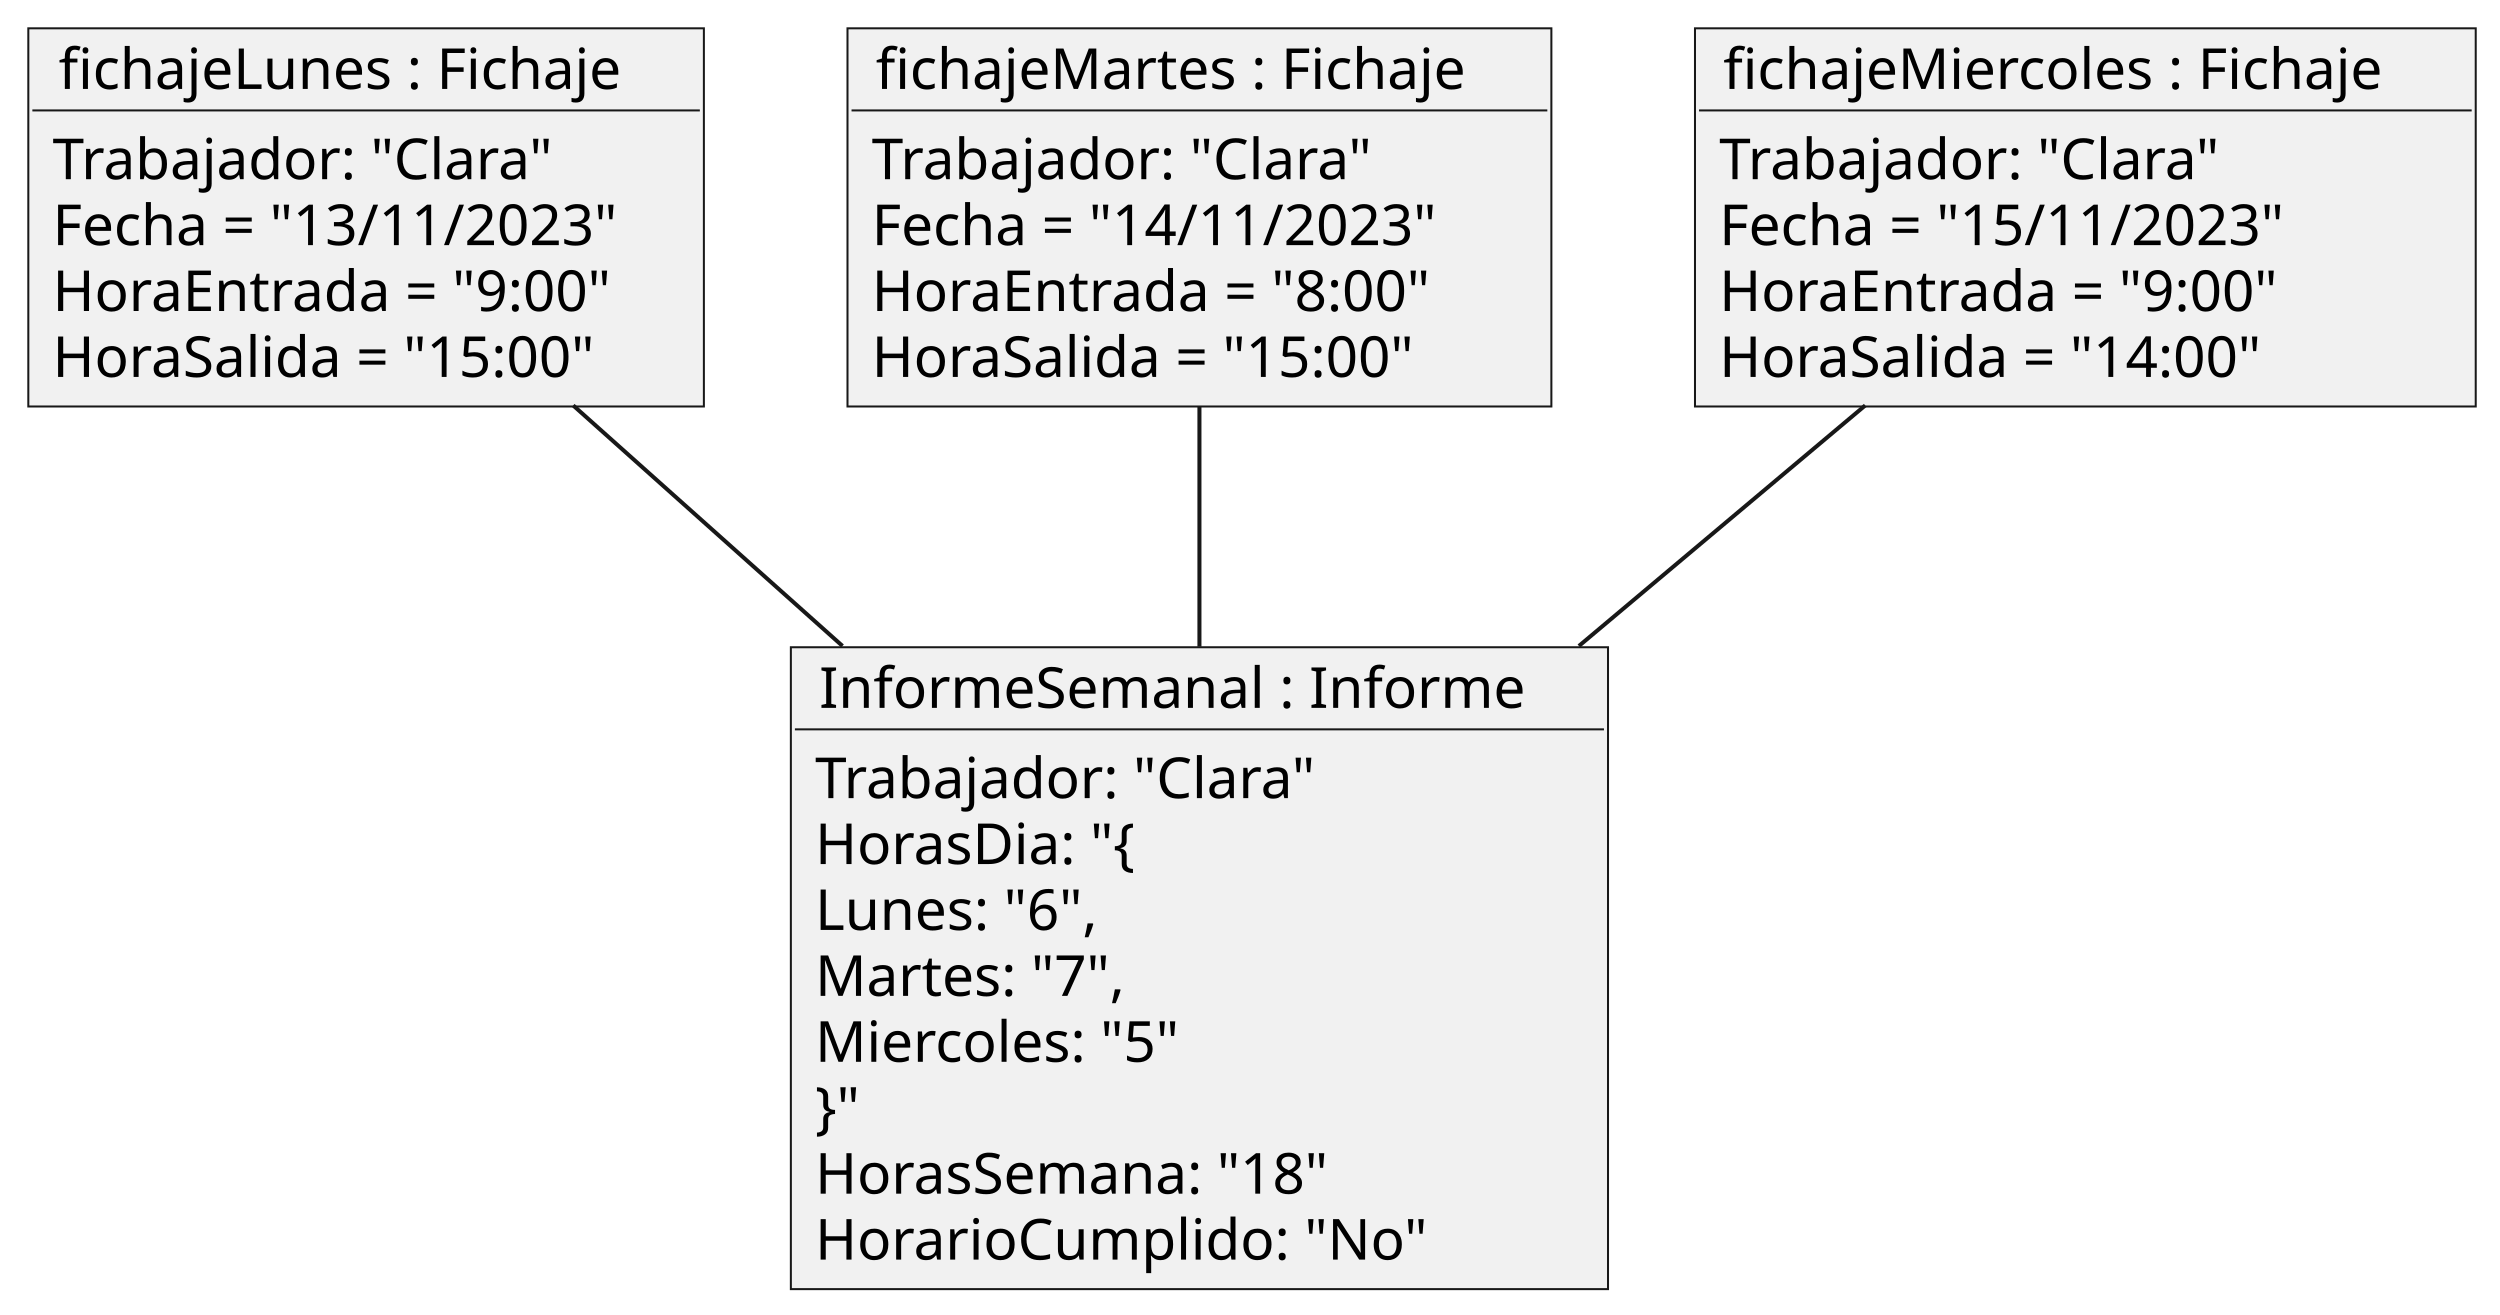
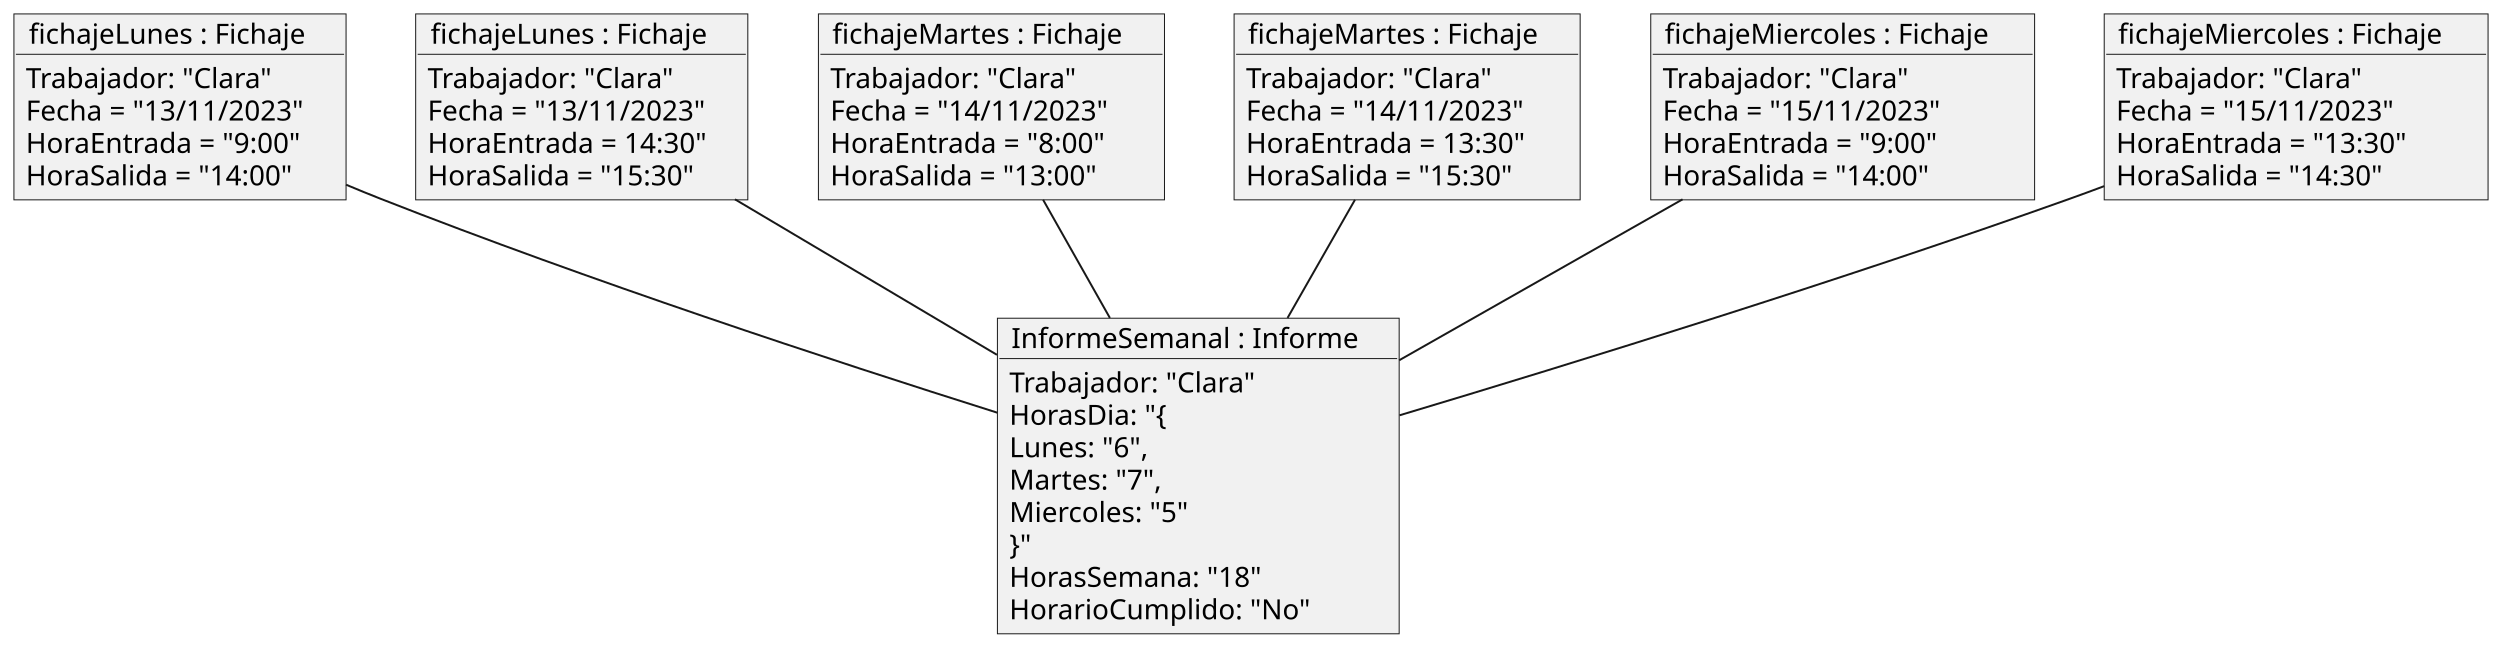
- <svg xmlns="http://www.w3.org/2000/svg" contentStyleType="text/css" height="325px" preserveAspectRatio="none" style="width:618px;height:325px;background:#FFFFFF;" version="1.1" viewBox="0 0 618 325" width="618px" zoomAndPan="magnify">
+ <svg xmlns="http://www.w3.org/2000/svg" contentStyleType="text/css" height="325px" preserveAspectRatio="none" style="width:1257px;height:325px;background:#FFFFFF;" version="1.1" viewBox="0 0 1257 325" width="1257px" zoomAndPan="magnify">
  <defs />
  <g>
-     <g id="elem_FichajeLunes">
+     <g id="elem_FichajeLunes1">
      <rect fill="#F1F1F1" height="93.484" style="stroke:#181818;stroke-width:0.5;" width="167" x="7" y="7" />
      <text fill="#000000" font-family="sans-serif" font-size="14" lengthAdjust="spacing" textLength="152" x="14.5" y="21.995">fichajeLunes : Fichaje</text>
      <line style="stroke:#181818;stroke-width:0.5;" x1="8" x2="173" y1="27.297" y2="27.297" />
      <text fill="#000000" font-family="sans-serif" font-size="14" lengthAdjust="spacing" textLength="136" x="13" y="44.292">Trabajador: "Clara"</text>
      <text fill="#000000" font-family="sans-serif" font-size="14" lengthAdjust="spacing" textLength="155" x="13" y="60.589">Fecha = "13/11/2023"</text>
      <text fill="#000000" font-family="sans-serif" font-size="14" lengthAdjust="spacing" textLength="154" x="13" y="76.886">HoraEntrada = "9:00"</text>
-       <text fill="#000000" font-family="sans-serif" font-size="14" lengthAdjust="spacing" textLength="149" x="13" y="93.183">HoraSalida = "15:00"</text>
+       <text fill="#000000" font-family="sans-serif" font-size="14" lengthAdjust="spacing" textLength="148" x="13" y="93.183">HoraSalida = "14:00"</text>
    </g>
-     <g id="elem_FichajeMartes">
-       <rect fill="#F1F1F1" height="93.484" style="stroke:#181818;stroke-width:0.5;" width="174" x="209.5" y="7" />
-       <text fill="#000000" font-family="sans-serif" font-size="14" lengthAdjust="spacing" textLength="160" x="216.5" y="21.995">fichajeMartes : Fichaje</text>
-       <line style="stroke:#181818;stroke-width:0.5;" x1="210.5" x2="382.5" y1="27.297" y2="27.297" />
-       <text fill="#000000" font-family="sans-serif" font-size="14" lengthAdjust="spacing" textLength="136" x="215.5" y="44.292">Trabajador: "Clara"</text>
-       <text fill="#000000" font-family="sans-serif" font-size="14" lengthAdjust="spacing" textLength="154" x="215.5" y="60.589">Fecha = "14/11/2023"</text>
-       <text fill="#000000" font-family="sans-serif" font-size="14" lengthAdjust="spacing" textLength="153" x="215.5" y="76.886">HoraEntrada = "8:00"</text>
-       <text fill="#000000" font-family="sans-serif" font-size="14" lengthAdjust="spacing" textLength="149" x="215.5" y="93.183">HoraSalida = "15:00"</text>
+     <g id="elem_FichajeLunes2">
+       <rect fill="#F1F1F1" height="93.484" style="stroke:#181818;stroke-width:0.5;" width="167" x="209" y="7" />
+       <text fill="#000000" font-family="sans-serif" font-size="14" lengthAdjust="spacing" textLength="152" x="216.5" y="21.995">fichajeLunes : Fichaje</text>
+       <line style="stroke:#181818;stroke-width:0.5;" x1="210" x2="375" y1="27.297" y2="27.297" />
+       <text fill="#000000" font-family="sans-serif" font-size="14" lengthAdjust="spacing" textLength="136" x="215" y="44.292">Trabajador: "Clara"</text>
+       <text fill="#000000" font-family="sans-serif" font-size="14" lengthAdjust="spacing" textLength="155" x="215" y="60.589">Fecha = "13/11/2023"</text>
+       <text fill="#000000" font-family="sans-serif" font-size="14" lengthAdjust="spacing" textLength="155" x="215" y="76.886">HoraEntrada = 14:30"</text>
+       <text fill="#000000" font-family="sans-serif" font-size="14" lengthAdjust="spacing" textLength="149" x="215" y="93.183">HoraSalida = "15:30"</text>
    </g>
-     <g id="elem_FichajeMiercoles">
-       <rect fill="#F1F1F1" height="93.484" style="stroke:#181818;stroke-width:0.5;" width="193" x="419" y="7" />
-       <text fill="#000000" font-family="sans-serif" font-size="14" lengthAdjust="spacing" textLength="179" x="426" y="21.995">fichajeMiercoles : Fichaje</text>
-       <line style="stroke:#181818;stroke-width:0.5;" x1="420" x2="611" y1="27.297" y2="27.297" />
-       <text fill="#000000" font-family="sans-serif" font-size="14" lengthAdjust="spacing" textLength="136" x="425" y="44.292">Trabajador: "Clara"</text>
-       <text fill="#000000" font-family="sans-serif" font-size="14" lengthAdjust="spacing" textLength="155" x="425" y="60.589">Fecha = "15/11/2023"</text>
-       <text fill="#000000" font-family="sans-serif" font-size="14" lengthAdjust="spacing" textLength="154" x="425" y="76.886">HoraEntrada = "9:00"</text>
-       <text fill="#000000" font-family="sans-serif" font-size="14" lengthAdjust="spacing" textLength="148" x="425" y="93.183">HoraSalida = "14:00"</text>
+     <g id="elem_FichajeMartes1">
+       <rect fill="#F1F1F1" height="93.484" style="stroke:#181818;stroke-width:0.5;" width="174" x="411.5" y="7" />
+       <text fill="#000000" font-family="sans-serif" font-size="14" lengthAdjust="spacing" textLength="160" x="418.5" y="21.995">fichajeMartes : Fichaje</text>
+       <line style="stroke:#181818;stroke-width:0.5;" x1="412.5" x2="584.5" y1="27.297" y2="27.297" />
+       <text fill="#000000" font-family="sans-serif" font-size="14" lengthAdjust="spacing" textLength="136" x="417.5" y="44.292">Trabajador: "Clara"</text>
+       <text fill="#000000" font-family="sans-serif" font-size="14" lengthAdjust="spacing" textLength="154" x="417.5" y="60.589">Fecha = "14/11/2023"</text>
+       <text fill="#000000" font-family="sans-serif" font-size="14" lengthAdjust="spacing" textLength="153" x="417.5" y="76.886">HoraEntrada = "8:00"</text>
+       <text fill="#000000" font-family="sans-serif" font-size="14" lengthAdjust="spacing" textLength="149" x="417.5" y="93.183">HoraSalida = "13:00"</text>
+     </g>
+     <g id="elem_FichajeMartes2">
+       <rect fill="#F1F1F1" height="93.484" style="stroke:#181818;stroke-width:0.5;" width="174" x="620.5" y="7" />
+       <text fill="#000000" font-family="sans-serif" font-size="14" lengthAdjust="spacing" textLength="160" x="627.5" y="21.995">fichajeMartes : Fichaje</text>
+       <line style="stroke:#181818;stroke-width:0.5;" x1="621.5" x2="793.5" y1="27.297" y2="27.297" />
+       <text fill="#000000" font-family="sans-serif" font-size="14" lengthAdjust="spacing" textLength="136" x="626.5" y="44.292">Trabajador: "Clara"</text>
+       <text fill="#000000" font-family="sans-serif" font-size="14" lengthAdjust="spacing" textLength="154" x="626.5" y="60.589">Fecha = "14/11/2023"</text>
+       <text fill="#000000" font-family="sans-serif" font-size="14" lengthAdjust="spacing" textLength="156" x="626.5" y="76.886">HoraEntrada = 13:30"</text>
+       <text fill="#000000" font-family="sans-serif" font-size="14" lengthAdjust="spacing" textLength="149" x="626.5" y="93.183">HoraSalida = "15:30"</text>
+     </g>
+     <g id="elem_FichajeMiercoles1">
+       <rect fill="#F1F1F1" height="93.484" style="stroke:#181818;stroke-width:0.5;" width="193" x="830" y="7" />
+       <text fill="#000000" font-family="sans-serif" font-size="14" lengthAdjust="spacing" textLength="179" x="837" y="21.995">fichajeMiercoles : Fichaje</text>
+       <line style="stroke:#181818;stroke-width:0.5;" x1="831" x2="1022" y1="27.297" y2="27.297" />
+       <text fill="#000000" font-family="sans-serif" font-size="14" lengthAdjust="spacing" textLength="136" x="836" y="44.292">Trabajador: "Clara"</text>
+       <text fill="#000000" font-family="sans-serif" font-size="14" lengthAdjust="spacing" textLength="155" x="836" y="60.589">Fecha = "15/11/2023"</text>
+       <text fill="#000000" font-family="sans-serif" font-size="14" lengthAdjust="spacing" textLength="154" x="836" y="76.886">HoraEntrada = "9:00"</text>
+       <text fill="#000000" font-family="sans-serif" font-size="14" lengthAdjust="spacing" textLength="148" x="836" y="93.183">HoraSalida = "14:00"</text>
+     </g>
+     <g id="elem_FichajeMiercoles2">
+       <rect fill="#F1F1F1" height="93.484" style="stroke:#181818;stroke-width:0.5;" width="193" x="1058" y="7" />
+       <text fill="#000000" font-family="sans-serif" font-size="14" lengthAdjust="spacing" textLength="179" x="1065" y="21.995">fichajeMiercoles : Fichaje</text>
+       <line style="stroke:#181818;stroke-width:0.5;" x1="1059" x2="1250" y1="27.297" y2="27.297" />
+       <text fill="#000000" font-family="sans-serif" font-size="14" lengthAdjust="spacing" textLength="136" x="1064" y="44.292">Trabajador: "Clara"</text>
+       <text fill="#000000" font-family="sans-serif" font-size="14" lengthAdjust="spacing" textLength="155" x="1064" y="60.589">Fecha = "15/11/2023"</text>
+       <text fill="#000000" font-family="sans-serif" font-size="14" lengthAdjust="spacing" textLength="163" x="1064" y="76.886">HoraEntrada = "13:30"</text>
+       <text fill="#000000" font-family="sans-serif" font-size="14" lengthAdjust="spacing" textLength="148" x="1064" y="93.183">HoraSalida = "14:30"</text>
    </g>
    <g id="elem_InformeSemanal">
-       <rect fill="#F1F1F1" height="158.672" style="stroke:#181818;stroke-width:0.5;" width="202" x="195.5" y="160" />
-       <text fill="#000000" font-family="sans-serif" font-size="14" lengthAdjust="spacing" textLength="188" x="202.5" y="174.995">InformeSemanal : Informe</text>
-       <line style="stroke:#181818;stroke-width:0.5;" x1="196.5" x2="396.5" y1="180.297" y2="180.297" />
-       <text fill="#000000" font-family="sans-serif" font-size="14" lengthAdjust="spacing" textLength="136" x="201.5" y="197.292">Trabajador: "Clara"</text>
-       <text fill="#000000" font-family="sans-serif" font-size="14" lengthAdjust="spacing" textLength="88" x="201.5" y="213.589">HorasDia: "{</text>
-       <text fill="#000000" font-family="sans-serif" font-size="14" lengthAdjust="spacing" textLength="77" x="201.5" y="229.886">Lunes: "6",</text>
-       <text fill="#000000" font-family="sans-serif" font-size="14" lengthAdjust="spacing" textLength="85" x="201.5" y="246.183">Martes: "7",</text>
-       <text fill="#000000" font-family="sans-serif" font-size="14" lengthAdjust="spacing" textLength="100" x="201.5" y="262.479">Miercoles: "5"</text>
-       <text fill="#000000" font-family="sans-serif" font-size="14" lengthAdjust="spacing" textLength="16" x="201.5" y="278.776">}"</text>
-       <text fill="#000000" font-family="sans-serif" font-size="14" lengthAdjust="spacing" textLength="137" x="201.5" y="295.073">HorasSemana: "18"</text>
-       <text fill="#000000" font-family="sans-serif" font-size="14" lengthAdjust="spacing" textLength="162" x="201.5" y="311.37">HorarioCumplido: "No"</text>
+       <rect fill="#F1F1F1" height="158.672" style="stroke:#181818;stroke-width:0.5;" width="202" x="501.5" y="160" />
+       <text fill="#000000" font-family="sans-serif" font-size="14" lengthAdjust="spacing" textLength="188" x="508.5" y="174.995">InformeSemanal : Informe</text>
+       <line style="stroke:#181818;stroke-width:0.5;" x1="502.5" x2="702.5" y1="180.297" y2="180.297" />
+       <text fill="#000000" font-family="sans-serif" font-size="14" lengthAdjust="spacing" textLength="136" x="507.5" y="197.292">Trabajador: "Clara"</text>
+       <text fill="#000000" font-family="sans-serif" font-size="14" lengthAdjust="spacing" textLength="88" x="507.5" y="213.589">HorasDia: "{</text>
+       <text fill="#000000" font-family="sans-serif" font-size="14" lengthAdjust="spacing" textLength="77" x="507.5" y="229.886">Lunes: "6",</text>
+       <text fill="#000000" font-family="sans-serif" font-size="14" lengthAdjust="spacing" textLength="85" x="507.5" y="246.183">Martes: "7",</text>
+       <text fill="#000000" font-family="sans-serif" font-size="14" lengthAdjust="spacing" textLength="100" x="507.5" y="262.479">Miercoles: "5"</text>
+       <text fill="#000000" font-family="sans-serif" font-size="14" lengthAdjust="spacing" textLength="16" x="507.5" y="278.776">}"</text>
+       <text fill="#000000" font-family="sans-serif" font-size="14" lengthAdjust="spacing" textLength="137" x="507.5" y="295.073">HorasSemana: "18"</text>
+       <text fill="#000000" font-family="sans-serif" font-size="14" lengthAdjust="spacing" textLength="162" x="507.5" y="311.37">HorarioCumplido: "No"</text>
    </g>
-     <g id="link_FichajeLunes_InformeSemanal">
-       <path codeLine="31" d="M141.686,100.22 C161.824,118.207 185.535,139.386 208.266,159.689 " fill="none" id="FichajeLunes-InformeSemanal" style="stroke:#181818;stroke-width:1.0;" />
+     <g id="link_FichajeLunes1_InformeSemanal">
+       <path codeLine="49" d="M174.003,92.879 C179.897,95.353 185.772,97.751 191.5,100 C295.755,140.935 417.618,181.06 501.428,207.496 " fill="none" id="FichajeLunes1-InformeSemanal" style="stroke:#181818;stroke-width:1.0;" />
    </g>
-     <g id="link_FichajeMartes_InformeSemanal">
-       <path codeLine="32" d="M296.5,100.456 C296.5,118.445 296.5,139.599 296.5,159.868 " fill="none" id="FichajeMartes-InformeSemanal" style="stroke:#181818;stroke-width:1.0;" />
+     <g id="link_FichajeMartes1_InformeSemanal">
+       <path codeLine="50" d="M524.475,100.456 C534.643,118.445 546.599,139.599 558.056,159.868 " fill="none" id="FichajeMartes1-InformeSemanal" style="stroke:#181818;stroke-width:1.0;" />
    </g>
-     <g id="link_FichajeMiercoles_InformeSemanal">
-       <path codeLine="33" d="M461.084,100.22 C439.675,118.207 414.468,139.386 390.302,159.689 " fill="none" id="FichajeMiercoles-InformeSemanal" style="stroke:#181818;stroke-width:1.0;" />
+     <g id="link_FichajeMiercoles1_InformeSemanal">
+       <path codeLine="51" d="M845.994,100.22 C802.888,124.699 749.374,155.09 703.501,181.141 " fill="none" id="FichajeMiercoles1-InformeSemanal" style="stroke:#181818;stroke-width:1.0;" />
+     </g>
+     <g id="link_FichajeLunes2_InformeSemanal">
+       <path codeLine="52" d="M369.528,100.22 C409.336,123.848 458.423,152.983 501.258,178.408 " fill="none" id="FichajeLunes2-InformeSemanal" style="stroke:#181818;stroke-width:1.0;" />
+     </g>
+     <g id="link_FichajeMartes2_InformeSemanal">
+       <path codeLine="53" d="M681.275,100.456 C671.009,118.445 658.938,139.599 647.372,159.868 " fill="none" id="FichajeMartes2-InformeSemanal" style="stroke:#181818;stroke-width:1.0;" />
+     </g>
+     <g id="link_FichajeMiercoles2_InformeSemanal">
+       <path codeLine="54" d="M1057.97,93.595 C1052.08,95.806 1046.22,97.957 1040.5,100 C926.15,140.837 792.893,182.088 703.664,208.816 " fill="none" id="FichajeMiercoles2-InformeSemanal" style="stroke:#181818;stroke-width:1.0;" />
    </g>
  </g>
</svg>
